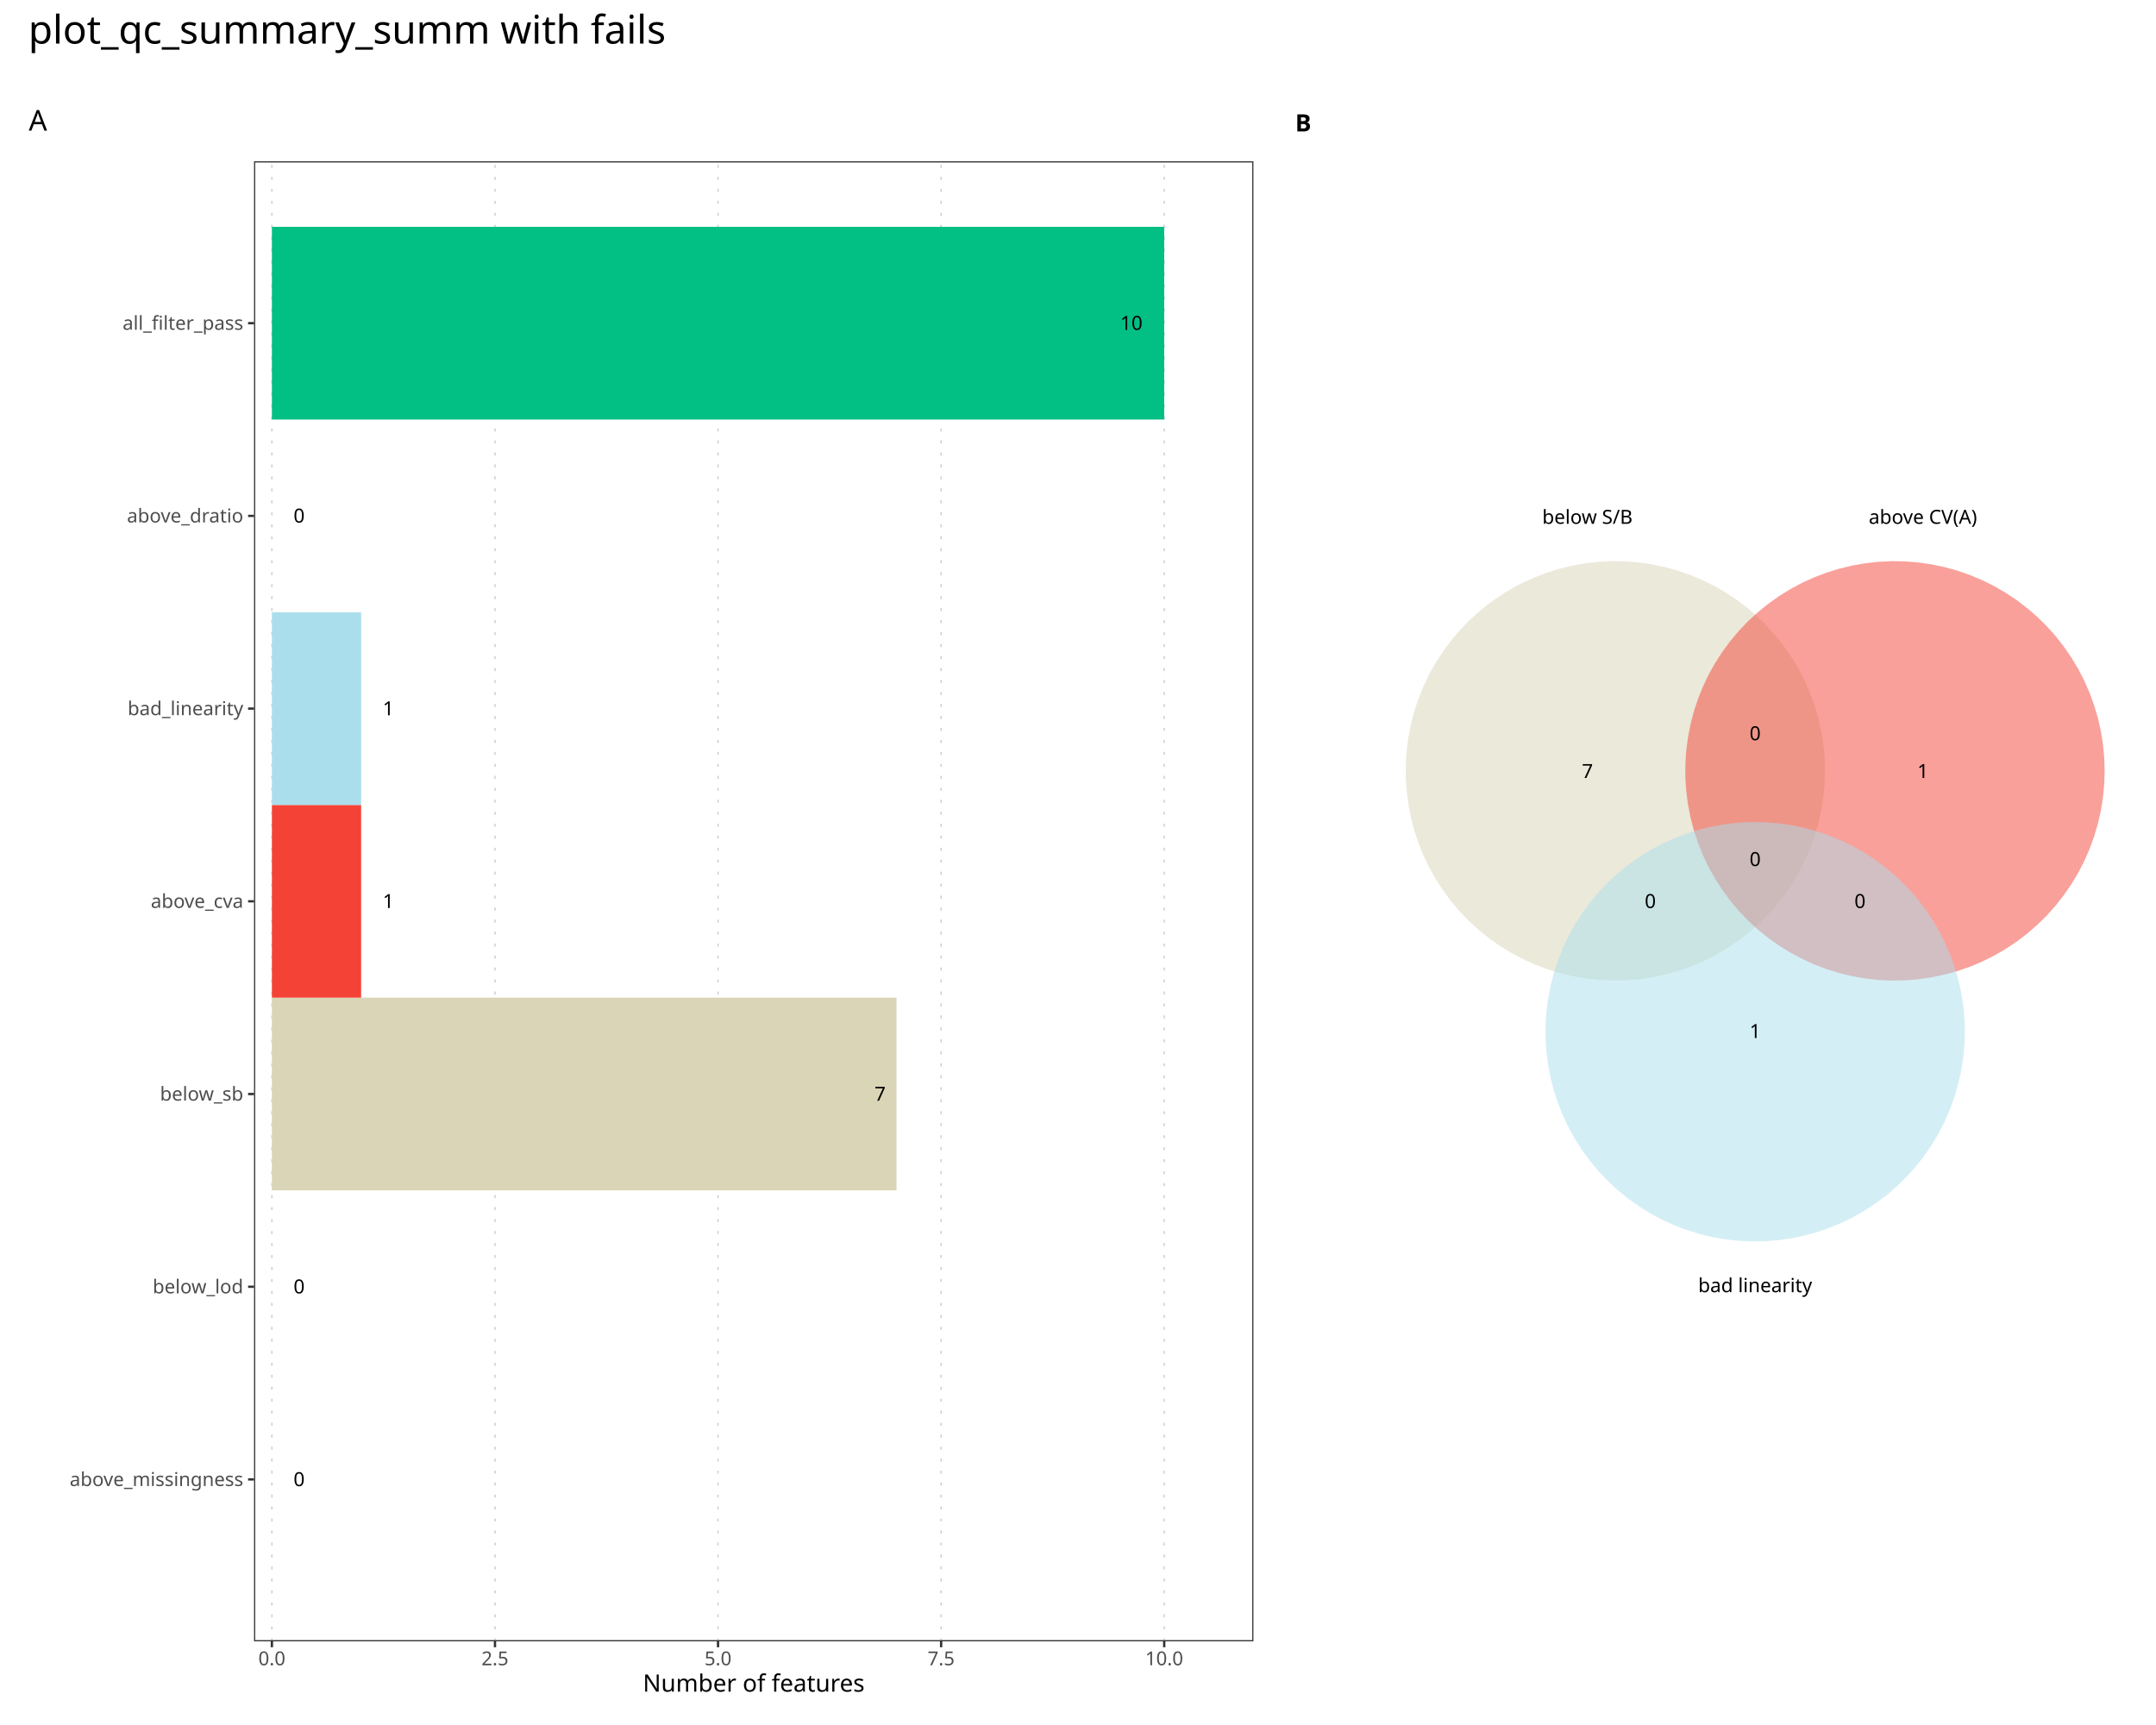
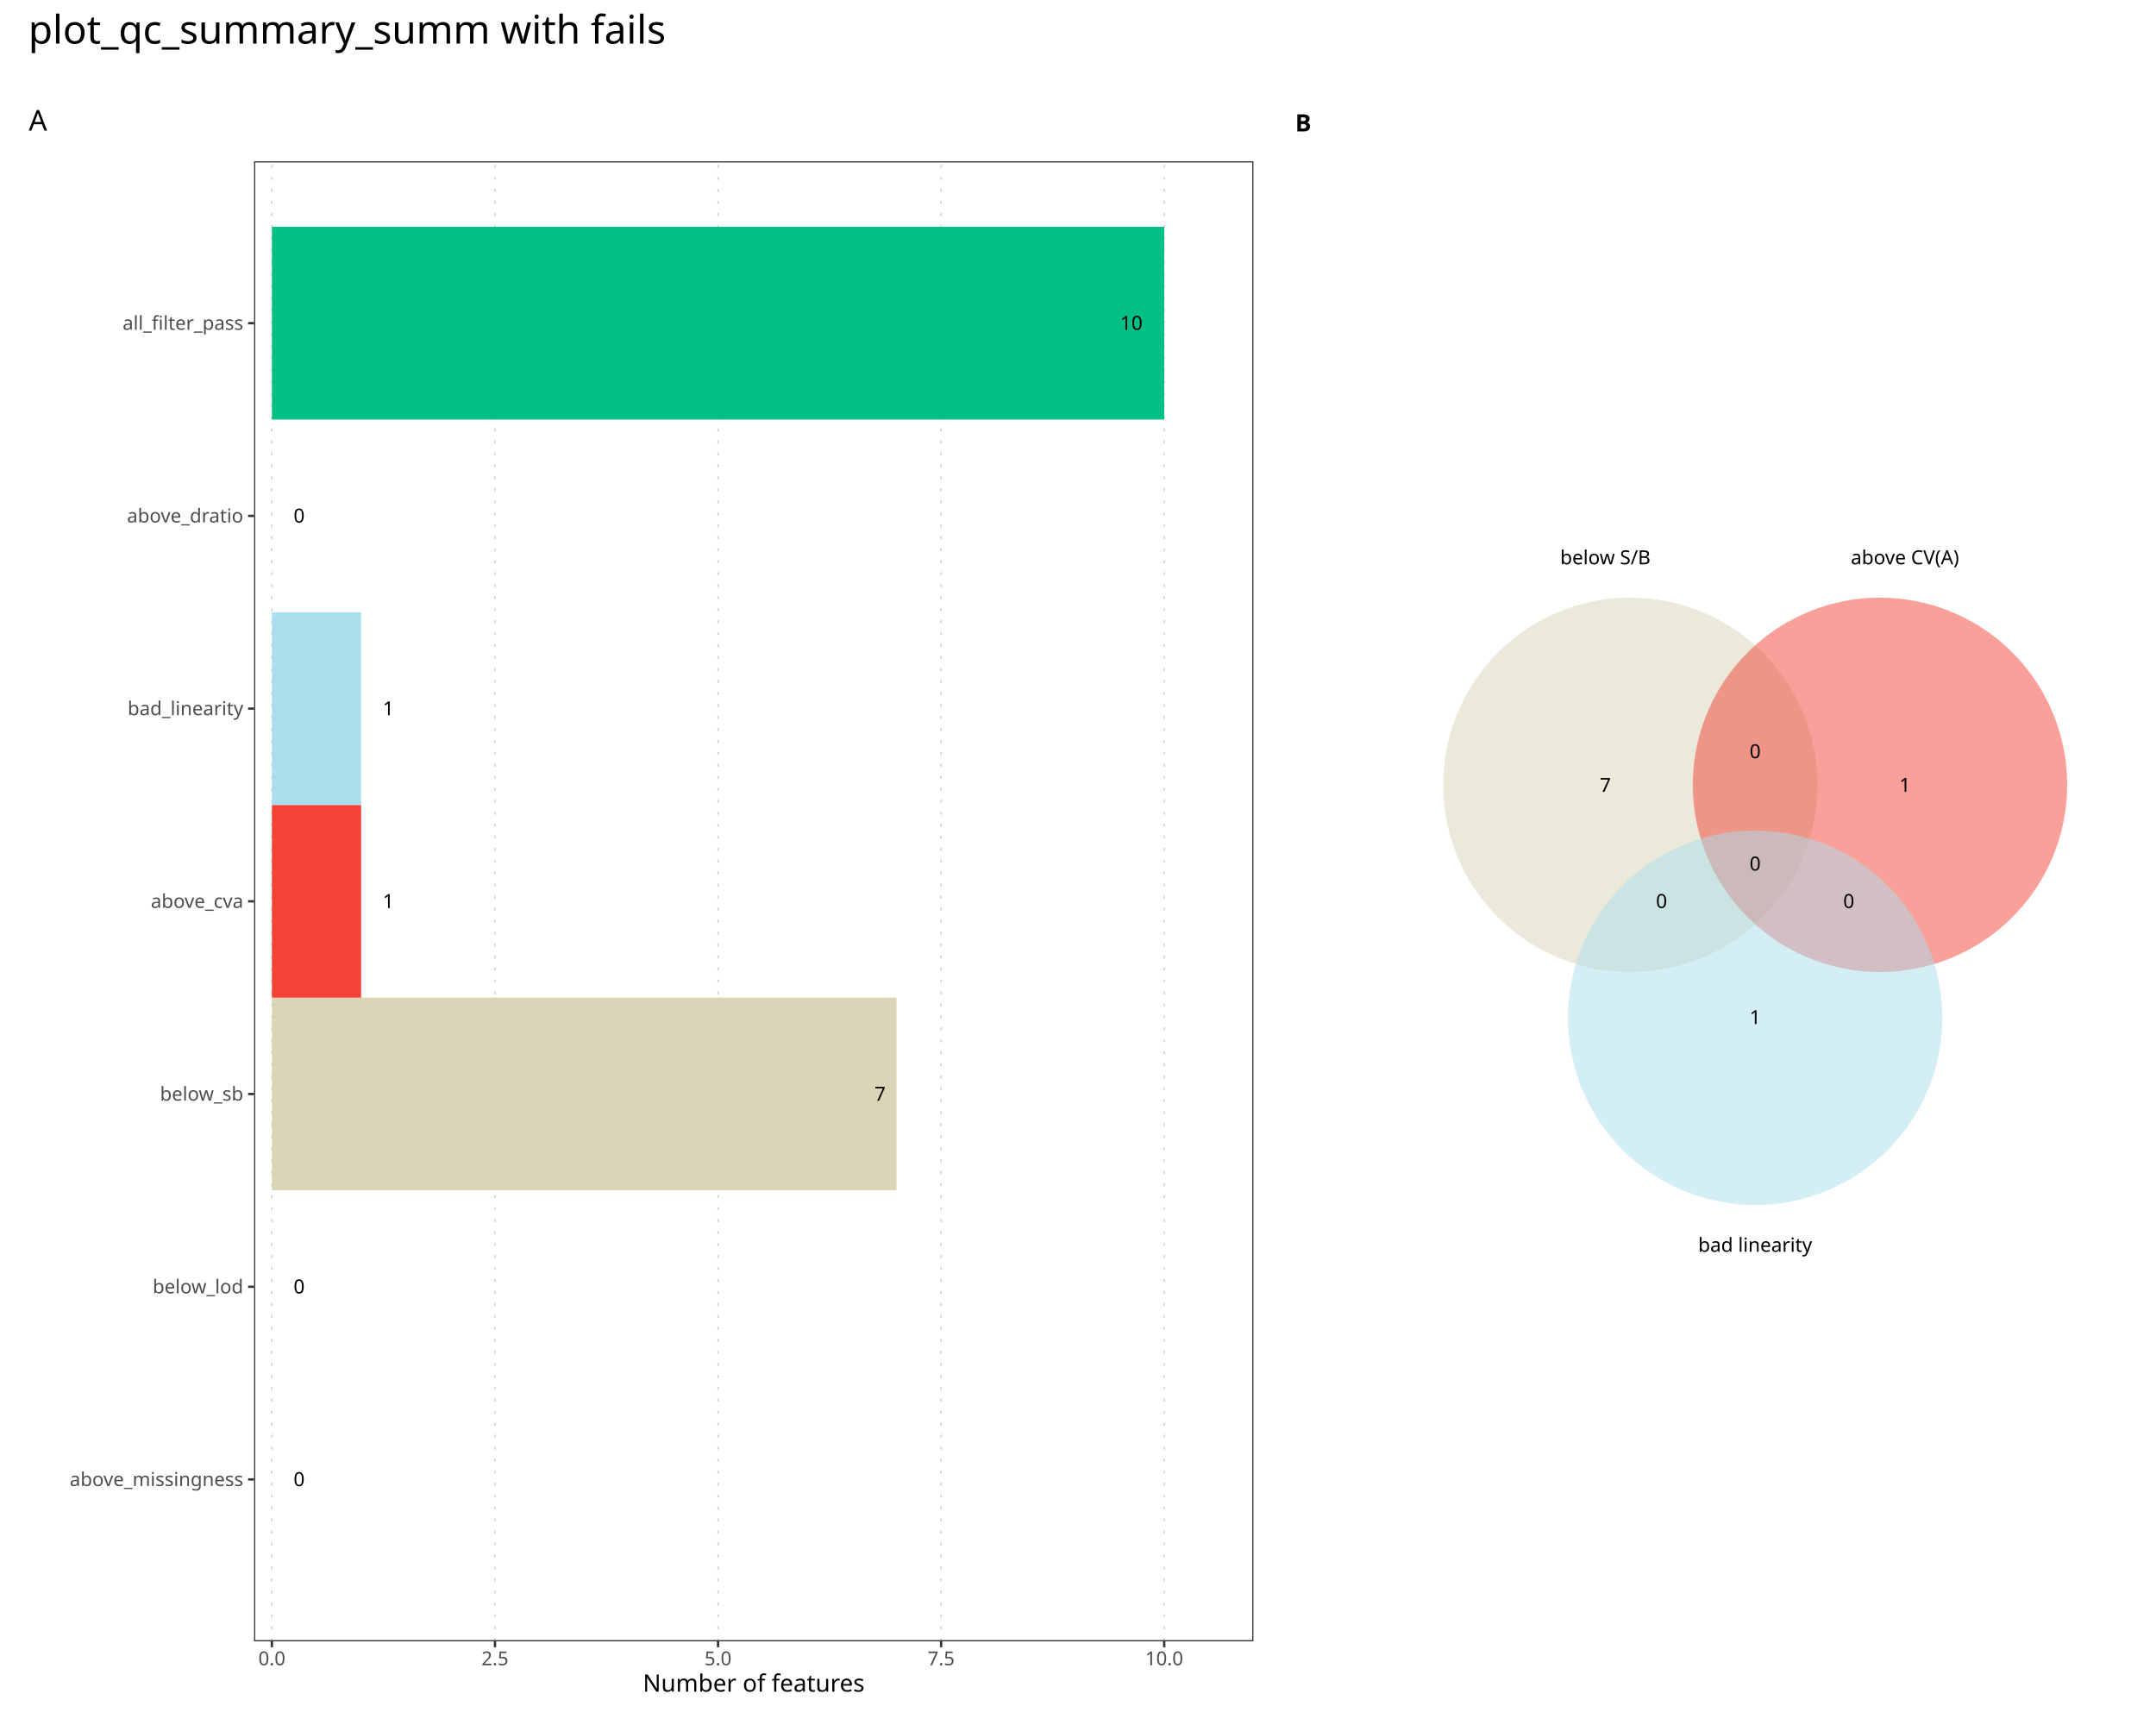
<svg xmlns="http://www.w3.org/2000/svg" class="svglite" data-engine-version="2.0" width="720.00pt" height="576.00pt" viewBox="0 0 720.00 576.00">
  <defs>
    <style type="text/css">
    .svglite line, .svglite polyline, .svglite polygon, .svglite path, .svglite rect, .svglite circle {
      fill: none;
      stroke: #000000;
      stroke-linecap: round;
      stroke-linejoin: round;
      stroke-miterlimit: 10.00;
    }
  </style>
  </defs>
  <rect width="100%" height="100%" style="stroke: none; fill: #FFFFFF;" />
  <defs>
    <clipPath id="cpMC4wMHw3MjAuMDB8MC4wMHw1NzYuMDA=">
      <rect x="0.00" y="0.00" width="720.00" height="576.00" />
    </clipPath>
  </defs>
  <g clip-path="url(#cpMC4wMHw3MjAuMDB8MC4wMHw1NzYuMDA=)">
    <rect x="-0" y="0.00" width="720.00" height="576.00" style="stroke-width: 1.07; stroke: #FFFFFF; fill: #FFFFFF;" />
  </g>
  <defs>
    <clipPath id="cpODQuODR8NzE0LjUyfDUzLjg2fDU0OC4wNg==">
      <rect x="84.84" y="53.86" width="629.68" height="494.20" />
    </clipPath>
  </defs>
  <g clip-path="url(#cpODQuODR8NzE0LjUyfDUzLjg2fDU0OC4wNg==)">
</g>
  <g clip-path="url(#cpMC4wMHw3MjAuMDB8MC4wMHw1NzYuMDA=)">
</g>
  <defs>
    <clipPath id="cpNS40OHw0MjIuNTd8MjIuNzh8NTcwLjUy">
      <rect x="5.48" y="22.78" width="417.09" height="547.74" />
    </clipPath>
  </defs>
  <g clip-path="url(#cpNS40OHw0MjIuNTd8MjIuNzh8NTcwLjUy)">
    <rect x="5.48" y="22.78" width="417.09" height="547.74" style="stroke-width: 0.78; stroke: #FFFFFF; fill: #FFFFFF;" />
  </g>
  <g clip-path="url(#cpMC4wMHw3MjAuMDB8MC4wMHw1NzYuMDA=)">
</g>
  <defs>
    <clipPath id="cpNDIyLjU3fDcxNC41MnwyMi43OHw1NzAuNTI=">
      <rect x="422.57" y="22.78" width="291.95" height="547.74" />
    </clipPath>
  </defs>
  <g clip-path="url(#cpNDIyLjU3fDcxNC41MnwyMi43OHw1NzAuNTI=)">
    <rect x="422.57" y="22.78" width="291.95" height="547.74" style="stroke-width: 0.00; stroke: none;" />
  </g>
  <g clip-path="url(#cpMC4wMHw3MjAuMDB8MC4wMHw1NzYuMDA=)">
</g>
  <defs>
    <clipPath id="cpODQuODR8NDE4LjU4fDUzLjg2fDU0OC4wNg==">
      <rect x="84.84" y="53.86" width="333.74" height="494.20" />
    </clipPath>
  </defs>
  <g clip-path="url(#cpODQuODR8NDE4LjU4fDUzLjg2fDU0OC4wNg==)">
    <rect x="84.84" y="53.86" width="333.74" height="494.20" style="stroke-width: 0.78; stroke: none; fill: #FFFFFF;" />
    <polyline points="90.80,548.06 90.80,53.86 " style="stroke-width: 0.43; stroke: #CCCCCC; stroke-dasharray: 1.00,3.00; stroke-linecap: butt;" />
    <polyline points="165.30,548.06 165.30,53.86 " style="stroke-width: 0.43; stroke: #CCCCCC; stroke-dasharray: 1.00,3.00; stroke-linecap: butt;" />
    <polyline points="239.79,548.06 239.79,53.86 " style="stroke-width: 0.43; stroke: #CCCCCC; stroke-dasharray: 1.00,3.00; stroke-linecap: butt;" />
    <polyline points="314.29,548.06 314.29,53.86 " style="stroke-width: 0.43; stroke: #CCCCCC; stroke-dasharray: 1.00,3.00; stroke-linecap: butt;" />
    <polyline points="388.79,548.06 388.79,53.86 " style="stroke-width: 0.43; stroke: #CCCCCC; stroke-dasharray: 1.00,3.00; stroke-linecap: butt;" />
    <rect x="90.80" y="461.83" width="0.00" height="64.35" style="stroke-width: 0.78; stroke: none; stroke-linecap: butt; stroke-linejoin: miter; fill: #FFFF00;" />
    <rect x="90.80" y="397.48" width="0.00" height="64.35" style="stroke-width: 0.78; stroke: none; stroke-linecap: butt; stroke-linejoin: miter; fill: #ADA3A3;" />
    <rect x="90.80" y="333.13" width="208.59" height="64.35" style="stroke-width: 0.78; stroke: none; stroke-linecap: butt; stroke-linejoin: miter; fill: #D9D5B6;" />
    <rect x="90.80" y="268.78" width="29.80" height="64.35" style="stroke-width: 0.78; stroke: none; stroke-linecap: butt; stroke-linejoin: miter; fill: #F44336;" />
    <rect x="90.80" y="204.44" width="29.80" height="64.35" style="stroke-width: 0.78; stroke: none; stroke-linecap: butt; stroke-linejoin: miter; fill: #ABDEED;" />
    <rect x="90.80" y="140.09" width="0.00" height="64.35" style="stroke-width: 0.78; stroke: none; stroke-linecap: butt; stroke-linejoin: miter; fill: #B5A2F5;" />
    <rect x="90.80" y="75.74" width="297.99" height="64.35" style="stroke-width: 0.78; stroke: none; stroke-linecap: butt; stroke-linejoin: miter; fill: #02BF83;" />
    <text x="98.03" y="496.24" style="font-size: 6.50px; font-family: sans;" textLength="3.62px" lengthAdjust="spacingAndGlyphs">0</text>
    <text x="98.03" y="431.89" style="font-size: 6.50px; font-family: sans;" textLength="3.62px" lengthAdjust="spacingAndGlyphs">0</text>
    <text x="295.77" y="367.54" text-anchor="end" style="font-size: 6.50px; font-family: sans;" textLength="3.62px" lengthAdjust="spacingAndGlyphs">7</text>
    <text x="127.83" y="303.20" style="font-size: 6.50px; font-family: sans;" textLength="3.62px" lengthAdjust="spacingAndGlyphs">1</text>
    <text x="127.83" y="238.85" style="font-size: 6.50px; font-family: sans;" textLength="3.62px" lengthAdjust="spacingAndGlyphs">1</text>
    <text x="98.03" y="174.50" style="font-size: 6.50px; font-family: sans;" textLength="3.62px" lengthAdjust="spacingAndGlyphs">0</text>
    <text x="381.55" y="110.15" text-anchor="end" style="font-size: 6.50px; font-family: sans;" textLength="7.23px" lengthAdjust="spacingAndGlyphs">10</text>
    <rect x="84.84" y="53.86" width="333.74" height="494.20" style="stroke-width: 0.78; stroke: #333333;" />
  </g>
  <g clip-path="url(#cpMC4wMHw3MjAuMDB8MC4wMHw1NzYuMDA=)">
    <text x="81.25" y="496.21" text-anchor="end" style="font-size: 6.40px; fill: #4D4D4D; font-family: sans;" textLength="56.23px" lengthAdjust="spacingAndGlyphs">above_missingness</text>
    <text x="81.25" y="431.86" text-anchor="end" style="font-size: 6.40px; fill: #4D4D4D; font-family: sans;" textLength="28.82px" lengthAdjust="spacingAndGlyphs">below_lod</text>
    <text x="81.25" y="367.51" text-anchor="end" style="font-size: 6.40px; fill: #4D4D4D; font-family: sans;" textLength="27.05px" lengthAdjust="spacingAndGlyphs">below_sb</text>
    <text x="81.25" y="303.16" text-anchor="end" style="font-size: 6.40px; fill: #4D4D4D; font-family: sans;" textLength="30.97px" lengthAdjust="spacingAndGlyphs">above_cva</text>
    <text x="81.25" y="238.81" text-anchor="end" style="font-size: 6.40px; fill: #4D4D4D; font-family: sans;" textLength="36.29px" lengthAdjust="spacingAndGlyphs">bad_linearity</text>
    <text x="81.25" y="174.46" text-anchor="end" style="font-size: 6.40px; fill: #4D4D4D; font-family: sans;" textLength="37.01px" lengthAdjust="spacingAndGlyphs">above_dratio</text>
    <text x="81.25" y="110.12" text-anchor="end" style="font-size: 6.40px; fill: #4D4D4D; font-family: sans;" textLength="39.13px" lengthAdjust="spacingAndGlyphs">all_filter_pass</text>
    <polyline points="82.85,494.00 84.84,494.00 " style="stroke-width: 0.78; stroke: #333333; stroke-linecap: butt;" />
    <polyline points="82.85,429.66 84.84,429.66 " style="stroke-width: 0.78; stroke: #333333; stroke-linecap: butt;" />
    <polyline points="82.85,365.31 84.84,365.31 " style="stroke-width: 0.78; stroke: #333333; stroke-linecap: butt;" />
    <polyline points="82.85,300.96 84.84,300.96 " style="stroke-width: 0.78; stroke: #333333; stroke-linecap: butt;" />
    <polyline points="82.85,236.61 84.84,236.61 " style="stroke-width: 0.78; stroke: #333333; stroke-linecap: butt;" />
    <polyline points="82.85,172.26 84.84,172.26 " style="stroke-width: 0.78; stroke: #333333; stroke-linecap: butt;" />
    <polyline points="82.85,107.91 84.84,107.91 " style="stroke-width: 0.78; stroke: #333333; stroke-linecap: butt;" />
    <polyline points="90.80,550.05 90.80,548.06 " style="stroke-width: 0.78; stroke: #333333; stroke-linecap: butt;" />
    <polyline points="165.30,550.05 165.30,548.06 " style="stroke-width: 0.78; stroke: #333333; stroke-linecap: butt;" />
    <polyline points="239.79,550.05 239.79,548.06 " style="stroke-width: 0.78; stroke: #333333; stroke-linecap: butt;" />
    <polyline points="314.29,550.05 314.29,548.06 " style="stroke-width: 0.78; stroke: #333333; stroke-linecap: butt;" />
    <polyline points="388.79,550.05 388.79,548.06 " style="stroke-width: 0.78; stroke: #333333; stroke-linecap: butt;" />
    <text x="90.80" y="556.05" text-anchor="middle" style="font-size: 6.40px; fill: #4D4D4D; font-family: sans;" textLength="8.90px" lengthAdjust="spacingAndGlyphs">0.0</text>
    <text x="165.30" y="556.05" text-anchor="middle" style="font-size: 6.40px; fill: #4D4D4D; font-family: sans;" textLength="8.90px" lengthAdjust="spacingAndGlyphs">2.5</text>
    <text x="239.79" y="556.05" text-anchor="middle" style="font-size: 6.40px; fill: #4D4D4D; font-family: sans;" textLength="8.90px" lengthAdjust="spacingAndGlyphs">5.0</text>
    <text x="314.29" y="556.05" text-anchor="middle" style="font-size: 6.40px; fill: #4D4D4D; font-family: sans;" textLength="8.90px" lengthAdjust="spacingAndGlyphs">7.5</text>
    <text x="388.79" y="556.05" text-anchor="middle" style="font-size: 6.40px; fill: #4D4D4D; font-family: sans;" textLength="12.46px" lengthAdjust="spacingAndGlyphs">10.0</text>
    <text x="251.71" y="564.87" text-anchor="middle" style="font-size: 8.00px; font-family: sans;" textLength="68.49px" lengthAdjust="spacingAndGlyphs">Number of features</text>
    <text x="12.67" y="43.62" text-anchor="middle" style="font-size: 9.60px; font-family: sans;" textLength="6.41px" lengthAdjust="spacingAndGlyphs">A</text>
  </g>
  <defs>
-     <clipPath id="cpNDU3Ljc5fDcxNC41MnwxNjIuMzF8NDM5LjYx">
-       <rect x="457.79" y="162.31" width="256.73" height="277.31" />
+     <clipPath id="cpNDU3Ljc5fDcxNC41MnwxNjMuNDF8NDM4LjUx">
+       <rect x="457.79" y="163.41" width="256.73" height="275.10" />
    </clipPath>
  </defs>
-   <g clip-path="url(#cpNDU3Ljc5fDcxNC41MnwxNjIuMzF8NDM5LjYx)">
-     <polygon points="609.48,257.40 609.34,252.96 608.92,248.54 608.22,244.15 607.24,239.81 605.99,235.55 604.47,231.38 602.68,227.30 600.65,223.35 598.37,219.54 595.85,215.88 593.10,212.39 590.14,209.08 586.97,205.96 583.61,203.05 580.07,200.36 576.38,197.90 572.53,195.68 568.55,193.70 564.45,191.99 560.25,190.53 555.96,189.35 551.62,188.44 547.22,187.81 542.79,187.45 538.34,187.38 533.91,187.59 529.49,188.09 525.11,188.86 520.80,189.91 516.55,191.23 512.40,192.81 508.36,194.66 504.44,196.76 500.67,199.10 497.05,201.68 493.60,204.48 490.33,207.49 487.27,210.71 484.41,214.11 481.78,217.69 479.37,221.43 477.21,225.31 475.30,229.33 473.65,233.45 472.27,237.67 471.15,241.97 470.31,246.34 469.75,250.74 469.46,255.18 469.46,259.62 469.75,264.06 470.31,268.47 471.15,272.83 472.27,277.13 473.65,281.35 475.30,285.48 477.21,289.49 479.37,293.37 481.78,297.11 484.41,300.69 487.27,304.09 490.33,307.31 493.60,310.32 497.05,313.13 500.67,315.70 504.44,318.05 508.36,320.14 512.40,321.99 516.55,323.58 520.80,324.90 525.11,325.94 529.49,326.72 533.91,327.21 538.34,327.42 542.79,327.35 547.22,327.00 551.62,326.36 555.96,325.45 560.25,324.27 564.45,322.82 568.55,321.10 572.53,319.13 576.38,316.90 580.07,314.44 583.61,311.75 586.97,308.84 590.14,305.73 593.10,302.41 595.85,298.92 598.37,295.26 600.65,291.45 602.68,287.50 604.47,283.43 605.99,279.25 607.24,274.99 608.22,270.65 608.92,266.27 609.34,261.84 609.48,257.40 " style="stroke-width: 1.07; stroke: none; stroke-linecap: butt; fill: #D9D5B6; fill-opacity: 0.50;" />
-     <polygon points="702.85,257.40 702.71,252.96 702.29,248.54 701.59,244.15 700.61,239.81 699.35,235.55 697.84,231.38 696.05,227.30 694.02,223.35 691.73,219.54 689.21,215.88 686.47,212.39 683.51,209.08 680.34,205.96 676.98,203.05 673.44,200.36 669.74,197.90 665.90,195.68 661.91,193.70 657.82,191.99 653.62,190.53 649.33,189.35 644.98,188.44 640.59,187.81 636.16,187.45 631.71,187.38 627.27,187.59 622.86,188.09 618.48,188.86 614.16,189.91 609.92,191.23 605.77,192.81 601.73,194.66 597.81,196.76 594.04,199.10 590.42,201.68 586.97,204.48 583.70,207.49 580.64,210.71 577.78,214.11 575.15,217.69 572.74,221.43 570.58,225.31 568.67,229.33 567.02,233.45 565.63,237.67 564.52,241.97 563.68,246.34 563.11,250.74 562.83,255.18 562.83,259.62 563.11,264.06 563.68,268.47 564.52,272.83 565.63,277.13 567.02,281.35 568.67,285.48 570.58,289.49 572.74,293.37 575.15,297.11 577.78,300.69 580.64,304.09 583.70,307.31 586.97,310.32 590.42,313.13 594.04,315.70 597.81,318.05 601.73,320.14 605.77,321.99 609.92,323.58 614.16,324.90 618.48,325.94 622.86,326.72 627.27,327.21 631.71,327.42 636.16,327.35 640.59,327.00 644.98,326.36 649.33,325.45 653.62,324.27 657.82,322.82 661.91,321.10 665.90,319.13 669.74,316.90 673.44,314.44 676.98,311.75 680.34,308.84 683.51,305.73 686.47,302.41 689.21,298.92 691.73,295.26 694.02,291.45 696.05,287.50 697.84,283.43 699.35,279.25 700.61,274.99 701.59,270.65 702.29,266.27 702.71,261.84 702.85,257.40 " style="stroke-width: 1.07; stroke: none; stroke-linecap: butt; fill: #F44336; fill-opacity: 0.50;" />
-     <polygon points="656.17,344.52 656.03,340.07 655.60,335.65 654.90,331.26 653.92,326.93 652.67,322.67 651.15,318.49 649.37,314.42 647.33,310.47 645.05,306.66 642.53,303.00 639.78,299.50 636.82,296.19 633.65,293.07 630.30,290.16 626.76,287.47 623.06,285.01 619.21,282.79 615.23,280.82 611.13,279.10 606.93,277.65 602.65,276.46 598.30,275.55 593.90,274.92 589.47,274.57 585.03,274.50 580.59,274.71 576.17,275.20 571.80,275.97 567.48,277.02 563.24,278.34 559.09,279.93 555.04,281.77 551.13,283.87 547.35,286.21 543.73,288.79 540.28,291.59 537.02,294.61 533.95,297.82 531.10,301.23 528.46,304.81 526.06,308.54 523.90,312.43 521.99,316.44 520.34,320.57 518.95,324.79 517.83,329.09 516.99,333.45 516.43,337.86 516.15,342.29 516.15,346.74 516.43,351.17 516.99,355.58 517.83,359.94 518.95,364.24 520.34,368.47 521.99,372.59 523.90,376.60 526.06,380.49 528.46,384.23 531.10,387.80 533.95,391.21 537.02,394.42 540.28,397.44 543.73,400.24 547.35,402.82 551.13,405.16 555.04,407.26 559.09,409.11 563.24,410.69 567.48,412.01 571.80,413.06 576.17,413.83 580.59,414.32 585.03,414.53 589.47,414.46 593.90,414.11 598.30,413.48 602.65,412.57 606.93,411.38 611.13,409.93 615.23,408.21 619.21,406.24 623.06,404.02 626.76,401.56 630.30,398.87 633.65,395.96 636.82,392.84 639.78,389.53 642.53,386.04 645.05,382.38 647.33,378.56 649.37,374.61 651.15,370.54 652.67,366.37 653.92,362.10 654.90,357.77 655.60,353.38 656.03,348.96 656.17,344.52 " style="stroke-width: 1.07; stroke: none; stroke-linecap: butt; fill: #ABDEED; fill-opacity: 0.50;" />
-     <polygon points="609.48,257.40 609.34,252.96 608.92,248.54 608.22,244.15 607.24,239.81 605.99,235.55 604.47,231.38 602.68,227.30 600.65,223.35 598.37,219.54 595.85,215.88 593.10,212.39 590.14,209.08 586.97,205.96 583.61,203.05 580.07,200.36 576.38,197.90 572.53,195.68 568.55,193.70 564.45,191.99 560.25,190.53 555.96,189.35 551.62,188.44 547.22,187.81 542.79,187.45 538.34,187.38 533.91,187.59 529.49,188.09 525.11,188.86 520.80,189.91 516.55,191.23 512.40,192.81 508.36,194.66 504.44,196.76 500.67,199.10 497.05,201.68 493.60,204.48 490.33,207.49 487.27,210.71 484.41,214.11 481.78,217.69 479.37,221.43 477.21,225.31 475.30,229.33 473.65,233.45 472.27,237.67 471.15,241.97 470.31,246.34 469.75,250.74 469.46,255.18 469.46,259.62 469.75,264.06 470.31,268.47 471.15,272.83 472.27,277.13 473.65,281.35 475.30,285.48 477.21,289.49 479.37,293.37 481.78,297.11 484.41,300.69 487.27,304.09 490.33,307.31 493.60,310.32 497.05,313.13 500.67,315.70 504.44,318.05 508.36,320.14 512.40,321.99 516.55,323.58 520.80,324.90 525.11,325.94 529.49,326.72 533.91,327.21 538.34,327.42 542.79,327.35 547.22,327.00 551.62,326.36 555.96,325.45 560.25,324.27 564.45,322.82 568.55,321.10 572.53,319.13 576.38,316.90 580.07,314.44 583.61,311.75 586.97,308.84 590.14,305.73 593.10,302.41 595.85,298.92 598.37,295.26 600.65,291.45 602.68,287.50 604.47,283.43 605.99,279.25 607.24,274.99 608.22,270.65 608.92,266.27 609.34,261.84 609.48,257.40 " style="stroke-width: 0.00; stroke-linecap: butt; fill: none;" />
-     <polygon points="702.85,257.40 702.71,252.96 702.29,248.54 701.59,244.15 700.61,239.81 699.35,235.55 697.84,231.38 696.05,227.30 694.02,223.35 691.73,219.54 689.21,215.88 686.47,212.39 683.51,209.08 680.34,205.96 676.98,203.05 673.44,200.36 669.74,197.90 665.90,195.68 661.91,193.70 657.82,191.99 653.62,190.53 649.33,189.35 644.98,188.44 640.59,187.81 636.16,187.45 631.71,187.38 627.27,187.59 622.86,188.09 618.48,188.86 614.16,189.91 609.92,191.23 605.77,192.81 601.73,194.66 597.81,196.76 594.04,199.10 590.42,201.68 586.97,204.48 583.70,207.49 580.64,210.71 577.78,214.11 575.15,217.69 572.74,221.43 570.58,225.31 568.67,229.33 567.02,233.45 565.63,237.67 564.52,241.97 563.68,246.34 563.11,250.74 562.83,255.18 562.83,259.62 563.11,264.06 563.68,268.47 564.52,272.83 565.63,277.13 567.02,281.35 568.67,285.48 570.58,289.49 572.74,293.37 575.15,297.11 577.78,300.69 580.64,304.09 583.70,307.31 586.97,310.32 590.42,313.13 594.04,315.70 597.81,318.05 601.73,320.14 605.77,321.99 609.92,323.58 614.16,324.90 618.48,325.94 622.86,326.72 627.27,327.21 631.71,327.42 636.16,327.35 640.59,327.00 644.98,326.36 649.33,325.45 653.62,324.27 657.82,322.82 661.91,321.10 665.90,319.13 669.74,316.90 673.44,314.44 676.98,311.75 680.34,308.84 683.51,305.73 686.47,302.41 689.21,298.92 691.73,295.26 694.02,291.45 696.05,287.50 697.84,283.43 699.35,279.25 700.61,274.99 701.59,270.65 702.29,266.27 702.71,261.84 702.85,257.40 " style="stroke-width: 0.00; stroke-linecap: butt; fill: none;" />
-     <polygon points="656.17,344.52 656.03,340.07 655.60,335.65 654.90,331.26 653.92,326.93 652.67,322.67 651.15,318.49 649.37,314.42 647.33,310.47 645.05,306.66 642.53,303.00 639.78,299.50 636.82,296.19 633.65,293.07 630.30,290.16 626.76,287.47 623.06,285.01 619.21,282.79 615.23,280.82 611.13,279.10 606.93,277.65 602.65,276.46 598.30,275.55 593.90,274.92 589.47,274.57 585.03,274.50 580.59,274.71 576.17,275.20 571.80,275.97 567.48,277.02 563.24,278.34 559.09,279.93 555.04,281.77 551.13,283.87 547.35,286.21 543.73,288.79 540.28,291.59 537.02,294.61 533.95,297.82 531.10,301.23 528.46,304.81 526.06,308.54 523.90,312.43 521.99,316.44 520.34,320.57 518.95,324.79 517.83,329.09 516.99,333.45 516.43,337.86 516.15,342.29 516.15,346.74 516.43,351.17 516.99,355.58 517.83,359.94 518.95,364.24 520.34,368.47 521.99,372.59 523.90,376.60 526.06,380.49 528.46,384.23 531.10,387.80 533.95,391.21 537.02,394.42 540.28,397.44 543.73,400.24 547.35,402.82 551.13,405.16 555.04,407.26 559.09,409.11 563.24,410.69 567.48,412.01 571.80,413.06 576.17,413.83 580.59,414.32 585.03,414.53 589.47,414.46 593.90,414.11 598.30,413.48 602.65,412.57 606.93,411.38 611.13,409.93 615.23,408.21 619.21,406.24 623.06,404.02 626.76,401.56 630.30,398.87 633.65,395.96 636.82,392.84 639.78,389.53 642.53,386.04 645.05,382.38 647.33,378.56 649.37,374.61 651.15,370.54 652.67,366.37 653.92,362.10 654.90,357.77 655.60,353.38 656.03,348.96 656.17,344.52 " style="stroke-width: 0.00; stroke-linecap: butt; fill: none;" />
-     <text x="530.12" y="174.91" text-anchor="middle" style="font-size: 6.50px; font-family: sans;" textLength="29.29px" lengthAdjust="spacingAndGlyphs">below S/B</text>
-     <text x="642.16" y="174.91" text-anchor="middle" style="font-size: 6.50px; font-family: sans;" textLength="37.24px" lengthAdjust="spacingAndGlyphs">above CV(A)</text>
-     <text x="586.14" y="431.48" text-anchor="middle" style="font-size: 6.50px; font-family: sans;" textLength="35.07px" lengthAdjust="spacingAndGlyphs">bad linearity</text>
-     <text x="530.12" y="259.78" text-anchor="middle" style="font-size: 6.50px; font-family: sans;" textLength="3.62px" lengthAdjust="spacingAndGlyphs">7</text>
-     <text x="642.16" y="259.78" text-anchor="middle" style="font-size: 6.50px; font-family: sans;" textLength="3.62px" lengthAdjust="spacingAndGlyphs">1</text>
-     <text x="586.14" y="346.61" text-anchor="middle" style="font-size: 6.50px; font-family: sans;" textLength="3.62px" lengthAdjust="spacingAndGlyphs">1</text>
-     <text x="586.14" y="247.18" text-anchor="middle" style="font-size: 6.50px; font-family: sans;" textLength="3.62px" lengthAdjust="spacingAndGlyphs">0</text>
-     <text x="551.13" y="303.20" text-anchor="middle" style="font-size: 6.50px; font-family: sans;" textLength="3.62px" lengthAdjust="spacingAndGlyphs">0</text>
-     <text x="621.15" y="303.20" text-anchor="middle" style="font-size: 6.50px; font-family: sans;" textLength="3.62px" lengthAdjust="spacingAndGlyphs">0</text>
-     <text x="586.14" y="289.19" text-anchor="middle" style="font-size: 6.50px; font-family: sans;" textLength="3.62px" lengthAdjust="spacingAndGlyphs">0</text>
+   <g clip-path="url(#cpNDU3Ljc5fDcxNC41MnwxNjMuNDF8NDM4LjUx)">
+     <polygon points="606.98,262.07 606.86,258.10 606.48,254.15 605.85,250.24 604.98,246.37 603.86,242.56 602.50,238.83 600.91,235.20 599.10,231.67 597.06,228.27 594.81,225.00 592.36,221.88 589.71,218.92 586.88,216.14 583.88,213.54 580.73,211.14 577.42,208.94 573.99,206.96 570.43,205.20 566.77,203.66 563.02,202.37 559.20,201.31 555.32,200.50 551.39,199.93 547.43,199.62 543.47,199.55 539.51,199.74 535.56,200.18 531.65,200.87 527.80,201.81 524.01,202.98 520.30,204.40 516.70,206.05 513.20,207.92 509.83,210.01 506.60,212.32 503.52,214.82 500.60,217.51 497.86,220.38 495.31,223.42 492.96,226.61 490.82,229.95 488.89,233.42 487.18,237.00 485.71,240.68 484.47,244.45 483.47,248.29 482.72,252.19 482.22,256.13 481.97,260.09 481.97,264.05 482.22,268.01 482.72,271.95 483.47,275.84 484.47,279.68 485.71,283.45 487.18,287.14 488.89,290.72 490.82,294.19 492.96,297.52 495.31,300.72 497.86,303.76 500.60,306.63 503.52,309.32 506.60,311.82 509.83,314.12 513.20,316.22 516.70,318.09 520.30,319.74 524.01,321.15 527.80,322.33 531.65,323.27 535.56,323.96 539.51,324.40 543.47,324.58 547.43,324.52 551.39,324.21 555.32,323.64 559.20,322.83 563.02,321.77 566.77,320.47 570.43,318.94 573.99,317.18 577.42,315.20 580.73,313.00 583.88,310.60 586.88,308.00 589.71,305.21 592.36,302.26 594.81,299.14 597.06,295.87 599.10,292.47 600.91,288.94 602.50,285.31 603.86,281.58 604.98,277.77 605.85,273.90 606.48,269.98 606.86,266.03 606.98,262.07 " style="stroke-width: 0.75; stroke: none; fill: #D9D5B6; fill-opacity: 0.50;" />
+     <polygon points="690.35,262.07 690.22,258.10 689.84,254.15 689.22,250.24 688.34,246.37 687.22,242.56 685.87,238.83 684.28,235.20 682.46,231.67 680.42,228.27 678.17,225.00 675.72,221.88 673.07,218.92 670.25,216.14 667.25,213.54 664.09,211.14 660.79,208.94 657.35,206.96 653.80,205.20 650.14,203.66 646.39,202.37 642.56,201.31 638.68,200.50 634.75,199.93 630.80,199.62 626.83,199.55 622.87,199.74 618.93,200.18 615.02,200.87 611.16,201.81 607.37,202.98 603.67,204.40 600.06,206.05 596.56,207.92 593.19,210.01 589.96,212.32 586.88,214.82 583.97,217.51 581.23,220.38 578.68,223.42 576.33,226.61 574.18,229.95 572.25,233.42 570.55,237.00 569.07,240.68 567.83,244.45 566.84,248.29 566.09,252.19 565.58,256.13 565.33,260.09 565.33,264.05 565.58,268.01 566.09,271.95 566.84,275.84 567.83,279.68 569.07,283.45 570.55,287.14 572.25,290.72 574.18,294.19 576.33,297.52 578.68,300.72 581.23,303.76 583.97,306.63 586.88,309.32 589.96,311.82 593.19,314.12 596.56,316.22 600.06,318.09 603.67,319.74 607.37,321.15 611.16,322.33 615.02,323.27 618.93,323.96 622.87,324.40 626.83,324.58 630.80,324.52 634.75,324.21 638.68,323.64 642.56,322.83 646.39,321.77 650.14,320.47 653.80,318.94 657.35,317.18 660.79,315.20 664.09,313.00 667.25,310.60 670.25,308.00 673.07,305.21 675.72,302.26 678.17,299.14 680.42,295.87 682.46,292.47 684.28,288.94 685.87,285.31 687.22,281.58 688.34,277.77 689.22,273.90 689.84,269.98 690.22,266.03 690.35,262.07 " style="stroke-width: 0.75; stroke: none; fill: #F44336; fill-opacity: 0.50;" />
+     <polygon points="648.66,339.85 648.54,335.88 648.16,331.93 647.53,328.02 646.66,324.15 645.54,320.34 644.19,316.61 642.60,312.98 640.78,309.45 638.74,306.05 636.49,302.78 634.04,299.66 631.39,296.70 628.56,293.92 625.57,291.32 622.41,288.92 619.11,286.72 615.67,284.74 612.11,282.98 608.46,281.44 604.71,280.15 600.88,279.09 597.00,278.28 593.07,277.71 589.12,277.40 585.15,277.33 581.19,277.52 577.24,277.96 573.34,278.65 569.48,279.59 565.69,280.76 561.99,282.18 558.38,283.83 554.88,285.70 551.51,287.79 548.28,290.09 545.20,292.60 542.28,295.29 539.55,298.16 537.00,301.20 534.64,304.39 532.50,307.73 530.57,311.20 528.86,314.78 527.39,318.46 526.15,322.23 525.16,326.07 524.40,329.97 523.90,333.91 523.65,337.86 523.65,341.83 523.90,345.79 524.40,349.73 525.16,353.62 526.15,357.46 527.39,361.23 528.86,364.92 530.57,368.50 532.50,371.96 534.64,375.30 537.00,378.50 539.55,381.54 542.28,384.41 545.20,387.10 548.28,389.60 551.51,391.90 554.88,393.99 558.38,395.87 561.99,397.52 565.69,398.93 569.48,400.11 573.34,401.05 577.24,401.73 581.19,402.17 585.15,402.36 589.12,402.30 593.07,401.99 597.00,401.42 600.88,400.61 604.71,399.55 608.46,398.25 612.11,396.72 615.67,394.96 619.11,392.98 622.41,390.78 625.57,388.38 628.56,385.78 631.39,382.99 634.04,380.04 636.49,376.92 638.74,373.65 640.78,370.25 642.60,366.72 644.19,363.09 645.54,359.36 646.66,355.55 647.53,351.68 648.16,347.76 648.54,343.81 648.66,339.85 " style="stroke-width: 0.75; stroke: none; fill: #ABDEED; fill-opacity: 0.50;" />
+     <polygon points="606.98,262.07 606.86,258.10 606.48,254.15 605.85,250.24 604.98,246.37 603.86,242.56 602.50,238.83 600.91,235.20 599.10,231.67 597.06,228.27 594.81,225.00 592.36,221.88 589.71,218.92 586.88,216.14 583.88,213.54 580.73,211.14 577.42,208.94 573.99,206.96 570.43,205.20 566.77,203.66 563.02,202.37 559.20,201.31 555.32,200.50 551.39,199.93 547.43,199.62 543.47,199.55 539.51,199.74 535.56,200.18 531.65,200.87 527.80,201.81 524.01,202.98 520.30,204.40 516.70,206.05 513.20,207.92 509.83,210.01 506.60,212.32 503.52,214.82 500.60,217.51 497.86,220.38 495.31,223.42 492.96,226.61 490.82,229.95 488.89,233.42 487.18,237.00 485.71,240.68 484.47,244.45 483.47,248.29 482.72,252.19 482.22,256.13 481.97,260.09 481.97,264.05 482.22,268.01 482.72,271.95 483.47,275.84 484.47,279.68 485.71,283.45 487.18,287.14 488.89,290.72 490.82,294.19 492.96,297.52 495.31,300.72 497.86,303.76 500.60,306.63 503.52,309.32 506.60,311.82 509.83,314.12 513.20,316.22 516.70,318.09 520.30,319.74 524.01,321.15 527.80,322.33 531.65,323.27 535.56,323.96 539.51,324.40 543.47,324.58 547.43,324.52 551.39,324.21 555.32,323.64 559.20,322.83 563.02,321.77 566.77,320.47 570.43,318.94 573.99,317.18 577.42,315.20 580.73,313.00 583.88,310.60 586.88,308.00 589.71,305.21 592.36,302.26 594.81,299.14 597.06,295.87 599.10,292.47 600.91,288.94 602.50,285.31 603.86,281.58 604.98,277.77 605.85,273.90 606.48,269.98 606.86,266.03 606.98,262.07 " style="stroke-width: 0.00; fill: none;" />
+     <polygon points="690.35,262.07 690.22,258.10 689.84,254.15 689.22,250.24 688.34,246.37 687.22,242.56 685.87,238.83 684.28,235.20 682.46,231.67 680.42,228.27 678.17,225.00 675.72,221.88 673.07,218.92 670.25,216.14 667.25,213.54 664.09,211.14 660.79,208.94 657.35,206.96 653.80,205.20 650.14,203.66 646.39,202.37 642.56,201.31 638.68,200.50 634.75,199.93 630.80,199.62 626.83,199.55 622.87,199.74 618.93,200.18 615.02,200.87 611.16,201.81 607.37,202.98 603.67,204.40 600.06,206.05 596.56,207.92 593.19,210.01 589.96,212.32 586.88,214.82 583.97,217.51 581.23,220.38 578.68,223.42 576.33,226.61 574.18,229.95 572.25,233.42 570.55,237.00 569.07,240.68 567.83,244.45 566.84,248.29 566.09,252.19 565.58,256.13 565.33,260.09 565.33,264.05 565.58,268.01 566.09,271.95 566.84,275.84 567.83,279.68 569.07,283.45 570.55,287.14 572.25,290.72 574.18,294.19 576.33,297.52 578.68,300.72 581.23,303.76 583.97,306.63 586.88,309.32 589.96,311.82 593.19,314.12 596.56,316.22 600.06,318.09 603.67,319.74 607.37,321.15 611.16,322.33 615.02,323.27 618.93,323.96 622.87,324.40 626.83,324.58 630.80,324.52 634.75,324.21 638.68,323.64 642.56,322.83 646.39,321.77 650.14,320.47 653.80,318.94 657.35,317.18 660.79,315.20 664.09,313.00 667.25,310.60 670.25,308.00 673.07,305.21 675.72,302.26 678.17,299.14 680.42,295.87 682.46,292.47 684.28,288.94 685.87,285.31 687.22,281.58 688.34,277.77 689.22,273.90 689.84,269.98 690.22,266.03 690.35,262.07 " style="stroke-width: 0.00; fill: none;" />
+     <polygon points="648.66,339.85 648.54,335.88 648.16,331.93 647.53,328.02 646.66,324.15 645.54,320.34 644.19,316.61 642.60,312.98 640.78,309.45 638.74,306.05 636.49,302.78 634.04,299.66 631.39,296.70 628.56,293.92 625.57,291.32 622.41,288.92 619.11,286.72 615.67,284.74 612.11,282.98 608.46,281.44 604.71,280.15 600.88,279.09 597.00,278.28 593.07,277.71 589.12,277.40 585.15,277.33 581.19,277.52 577.24,277.96 573.34,278.65 569.48,279.59 565.69,280.76 561.99,282.18 558.38,283.83 554.88,285.70 551.51,287.79 548.28,290.09 545.20,292.60 542.28,295.29 539.55,298.16 537.00,301.20 534.64,304.39 532.50,307.73 530.57,311.20 528.86,314.78 527.39,318.46 526.15,322.23 525.16,326.07 524.40,329.97 523.90,333.91 523.65,337.86 523.65,341.83 523.90,345.79 524.40,349.73 525.16,353.62 526.15,357.46 527.39,361.23 528.86,364.92 530.57,368.50 532.50,371.96 534.64,375.30 537.00,378.50 539.55,381.54 542.28,384.41 545.20,387.10 548.28,389.60 551.51,391.90 554.88,393.99 558.38,395.87 561.99,397.52 565.69,398.93 569.48,400.11 573.34,401.05 577.24,401.73 581.19,402.17 585.15,402.36 589.12,402.30 593.07,401.99 597.00,401.42 600.88,400.61 604.71,399.55 608.46,398.25 612.11,396.72 615.67,394.96 619.11,392.98 622.41,390.78 625.57,388.38 628.56,385.78 631.39,382.99 634.04,380.04 636.49,376.92 638.74,373.65 640.78,370.25 642.60,366.72 644.19,363.09 645.54,359.36 646.66,355.55 647.53,351.68 648.16,347.76 648.54,343.81 648.66,339.85 " style="stroke-width: 0.00; fill: none;" />
+     <text x="536.12" y="188.42" text-anchor="middle" style="font-size: 6.50px; font-family: sans;" textLength="29.29px" lengthAdjust="spacingAndGlyphs">below S/B</text>
+     <text x="636.16" y="188.42" text-anchor="middle" style="font-size: 6.50px; font-family: sans;" textLength="37.24px" lengthAdjust="spacingAndGlyphs">above CV(A)</text>
+     <text x="586.14" y="417.98" text-anchor="middle" style="font-size: 6.50px; font-family: sans;" textLength="35.07px" lengthAdjust="spacingAndGlyphs">bad linearity</text>
+     <text x="536.12" y="264.43" text-anchor="middle" style="font-size: 6.50px; font-family: sans;" textLength="3.62px" lengthAdjust="spacingAndGlyphs">7</text>
+     <text x="636.16" y="264.43" text-anchor="middle" style="font-size: 6.50px; font-family: sans;" textLength="3.62px" lengthAdjust="spacingAndGlyphs">1</text>
+     <text x="586.14" y="341.96" text-anchor="middle" style="font-size: 6.50px; font-family: sans;" textLength="3.62px" lengthAdjust="spacingAndGlyphs">1</text>
+     <text x="586.14" y="253.18" text-anchor="middle" style="font-size: 6.50px; font-family: sans;" textLength="3.62px" lengthAdjust="spacingAndGlyphs">0</text>
+     <text x="554.88" y="303.20" text-anchor="middle" style="font-size: 6.50px; font-family: sans;" textLength="3.62px" lengthAdjust="spacingAndGlyphs">0</text>
+     <text x="617.40" y="303.20" text-anchor="middle" style="font-size: 6.50px; font-family: sans;" textLength="3.62px" lengthAdjust="spacingAndGlyphs">0</text>
+     <text x="586.14" y="290.69" text-anchor="middle" style="font-size: 6.50px; font-family: sans;" textLength="3.62px" lengthAdjust="spacingAndGlyphs">0</text>
  </g>
  <g clip-path="url(#cpMC4wMHw3MjAuMDB8MC4wMHw1NzYuMDA=)">
    <text x="432.53" y="43.90" style="font-size: 8.00px; font-weight: bold; font-family: sans;" textLength="5.34px" lengthAdjust="spacingAndGlyphs">B</text>
    <text x="9.46" y="14.56" style="font-size: 13.20px; font-family: sans;" textLength="205.44px" lengthAdjust="spacingAndGlyphs">plot_qc_summary_summ with fails </text>
  </g>
</svg>
